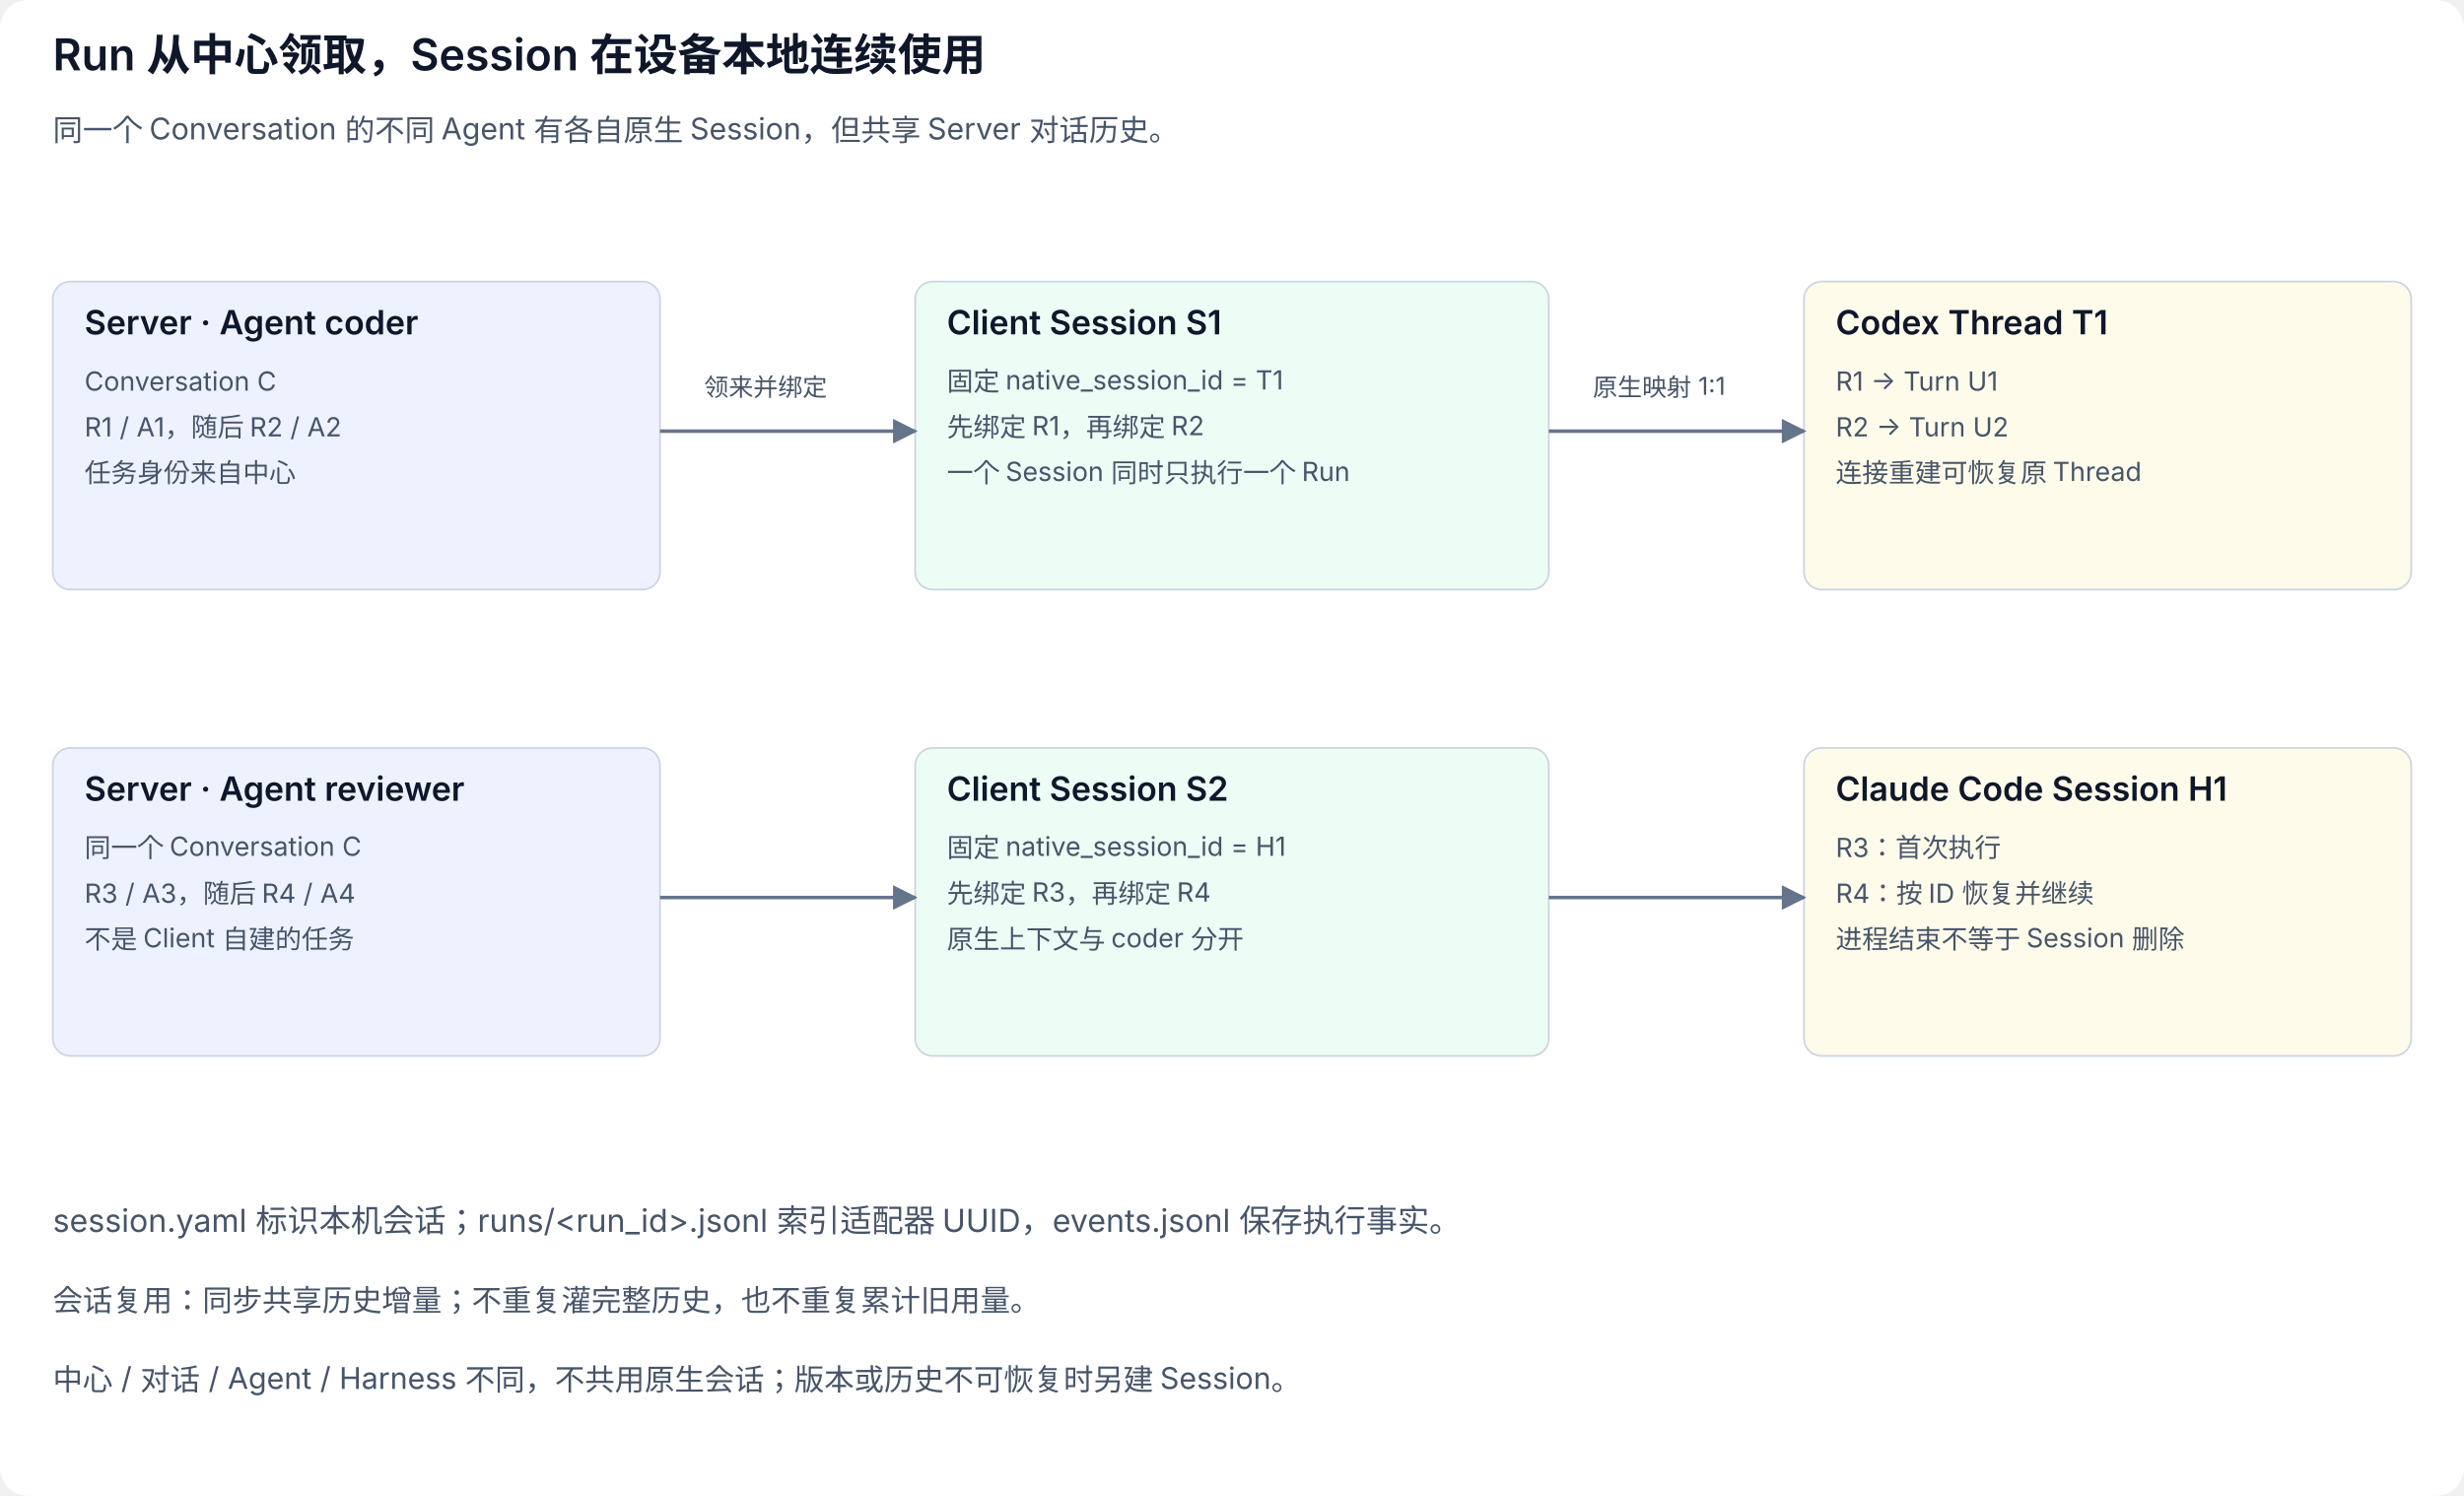
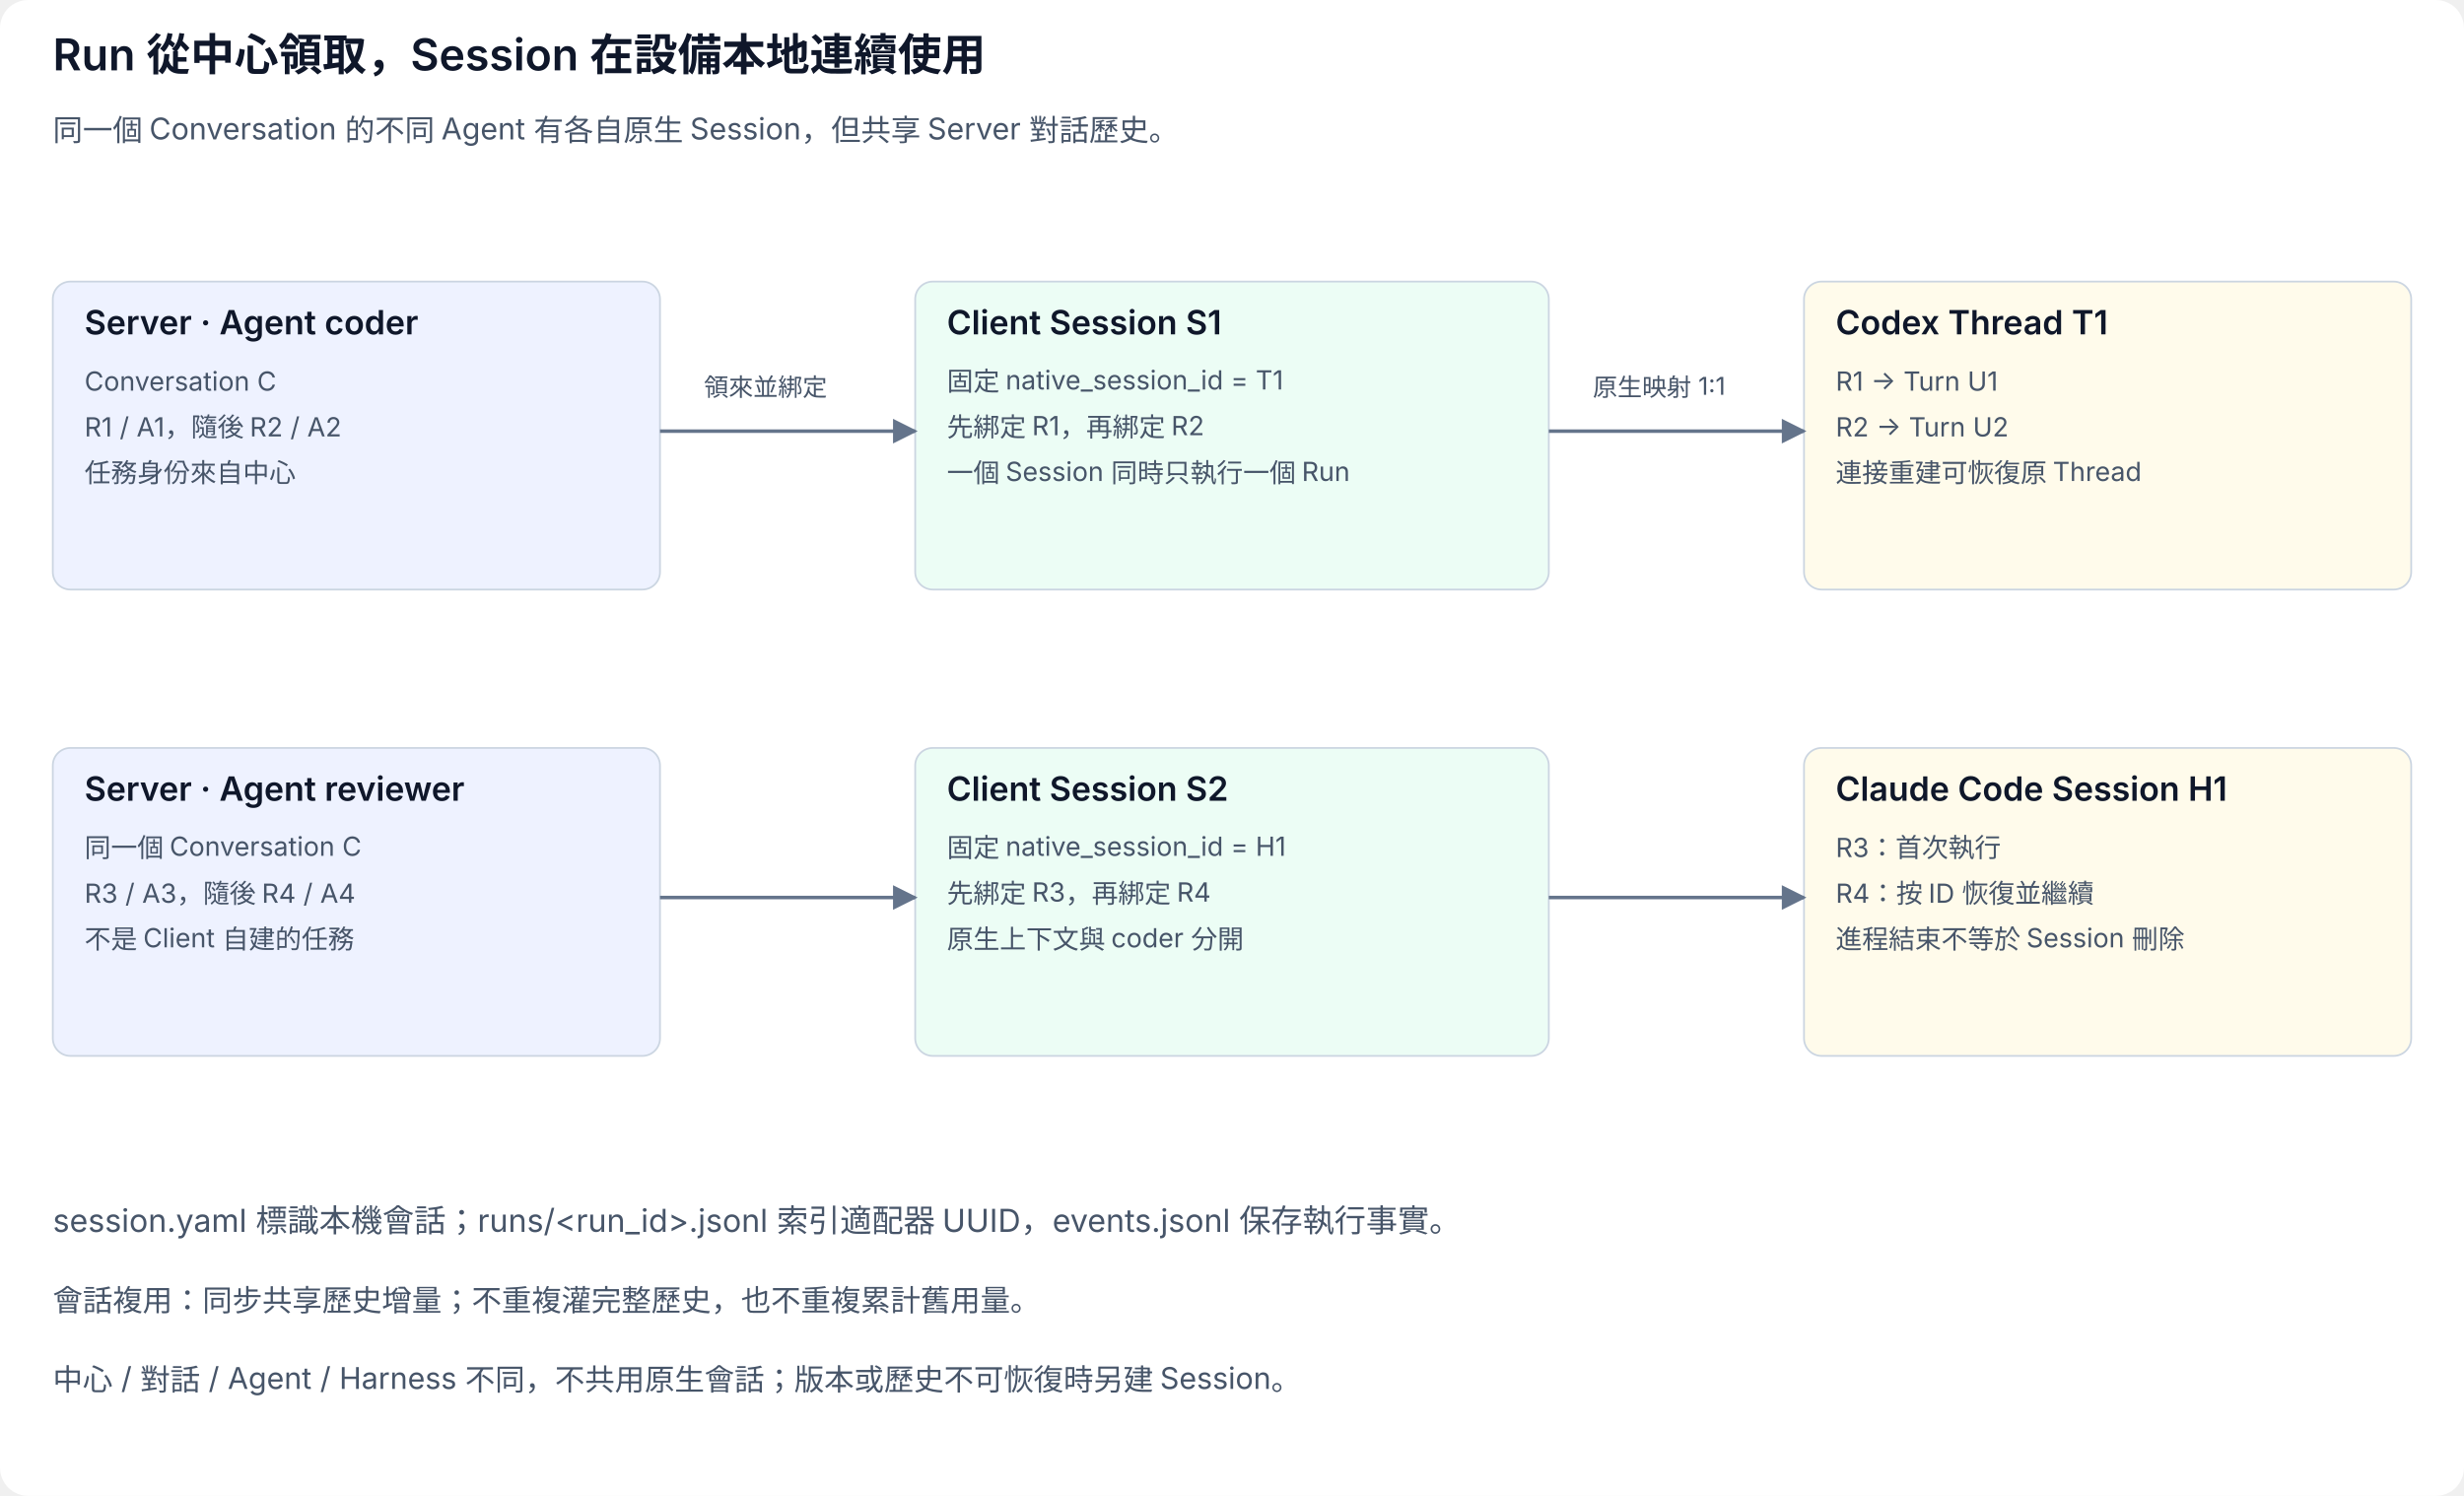
<svg xmlns="http://www.w3.org/2000/svg" width="1400" height="850" viewBox="0 0 1400 850" font-family="-apple-system, Segoe UI, PingFang SC, Microsoft YaHei, sans-serif" role="img" aria-labelledby="title desc">
  <defs>
    <marker id="a" viewBox="0 0 10 10" refX="9" refY="5" markerWidth="7" markerHeight="7" orient="auto-start-reverse">
      <path d="M0,0 L10,5 L0,10 z" fill="#64748b" />
    </marker>
  </defs>
  <rect width="1400" height="850" rx="16" fill="white" />
-   <text x="30" y="40" font-size="25" fill="#0f172a" font-weight="600">Run 从中心领取，Session 在设备本地连续使用</text>
-   <text x="30" y="80" font-size="17" fill="#475569">同一个 Conversation 的不同 Agent 有各自原生 Session，但共享 Server 对话历史。</text>
+   <text x="30" y="40" font-size="25" fill="#0f172a" font-weight="600">Run 從中心領取，Session 在設備本地連續使用</text>
+   <text x="30" y="80" font-size="17" fill="#475569">同一個 Conversation 的不同 Agent 有各自原生 Session，但共享 Server 對話歷史。</text>
  <rect x="30" y="160" width="345" height="175" rx="10" fill="#eef2ff" stroke="#cbd5e1" />
  <text x="48" y="190" font-size="19" fill="#0f172a" font-weight="600">Server · Agent coder</text>
  <text x="48" y="222" font-size="15" fill="#475569">Conversation C</text>
-   <text x="48" y="248" font-size="15" fill="#475569">R1 / A1，随后 R2 / A2</text>
-   <text x="48" y="274" font-size="15" fill="#475569">任务身份来自中心</text>
+   <text x="48" y="248" font-size="15" fill="#475569">R1 / A1，隨後 R2 / A2</text>
+   <text x="48" y="274" font-size="15" fill="#475569">任務身份來自中心</text>
  <rect x="520" y="160" width="360" height="175" rx="10" fill="#ecfdf5" stroke="#cbd5e1" />
  <text x="538" y="190" font-size="19" fill="#0f172a" font-weight="600">Client Session S1</text>
  <text x="538" y="222" font-size="15" fill="#475569">固定 native_session_id = T1</text>
-   <text x="538" y="248" font-size="15" fill="#475569">先绑定 R1，再绑定 R2</text>
-   <text x="538" y="274" font-size="15" fill="#475569">一个 Session 同时只执行一个 Run</text>
+   <text x="538" y="248" font-size="15" fill="#475569">先綁定 R1，再綁定 R2</text>
+   <text x="538" y="274" font-size="15" fill="#475569">一個 Session 同時只執行一個 Run</text>
  <rect x="1025" y="160" width="345" height="175" rx="10" fill="#fffbeb" stroke="#cbd5e1" />
  <text x="1043" y="190" font-size="19" fill="#0f172a" font-weight="600">Codex Thread T1</text>
  <text x="1043" y="222" font-size="15" fill="#475569">R1 → Turn U1</text>
  <text x="1043" y="248" font-size="15" fill="#475569">R2 → Turn U2</text>
-   <text x="1043" y="274" font-size="15" fill="#475569">连接重建可恢复原 Thread</text>
+   <text x="1043" y="274" font-size="15" fill="#475569">連接重建可恢復原 Thread</text>
  <path d="M375 245 H520" fill="none" stroke="#64748b" stroke-width="2" marker-end="url(#a)" />
-   <text x="400" y="225" font-size="14" fill="#475569">领来并绑定</text>
+   <text x="400" y="225" font-size="14" fill="#475569">領來並綁定</text>
  <path d="M880 245 H1025" fill="none" stroke="#64748b" stroke-width="2" marker-end="url(#a)" />
  <text x="905" y="225" font-size="14" fill="#475569">原生映射 1:1</text>
  <rect x="30" y="425" width="345" height="175" rx="10" fill="#eef2ff" stroke="#cbd5e1" />
  <text x="48" y="455" font-size="19" fill="#0f172a" font-weight="600">Server · Agent reviewer</text>
-   <text x="48" y="487" font-size="15" fill="#475569">同一个 Conversation C</text>
-   <text x="48" y="513" font-size="15" fill="#475569">R3 / A3，随后 R4 / A4</text>
-   <text x="48" y="539" font-size="15" fill="#475569">不是 Client 自建的任务</text>
+   <text x="48" y="487" font-size="15" fill="#475569">同一個 Conversation C</text>
+   <text x="48" y="513" font-size="15" fill="#475569">R3 / A3，隨後 R4 / A4</text>
+   <text x="48" y="539" font-size="15" fill="#475569">不是 Client 自建的任務</text>
  <rect x="520" y="425" width="360" height="175" rx="10" fill="#ecfdf5" stroke="#cbd5e1" />
  <text x="538" y="455" font-size="19" fill="#0f172a" font-weight="600">Client Session S2</text>
  <text x="538" y="487" font-size="15" fill="#475569">固定 native_session_id = H1</text>
-   <text x="538" y="513" font-size="15" fill="#475569">先绑定 R3，再绑定 R4</text>
-   <text x="538" y="539" font-size="15" fill="#475569">原生上下文与 coder 分开</text>
+   <text x="538" y="513" font-size="15" fill="#475569">先綁定 R3，再綁定 R4</text>
+   <text x="538" y="539" font-size="15" fill="#475569">原生上下文與 coder 分開</text>
  <rect x="1025" y="425" width="345" height="175" rx="10" fill="#fffbeb" stroke="#cbd5e1" />
  <text x="1043" y="455" font-size="19" fill="#0f172a" font-weight="600">Claude Code Session H1</text>
-   <text x="1043" y="487" font-size="15" fill="#475569">R3：首次执行</text>
-   <text x="1043" y="513" font-size="15" fill="#475569">R4：按 ID 恢复并继续</text>
-   <text x="1043" y="539" font-size="15" fill="#475569">进程结束不等于 Session 删除</text>
+   <text x="1043" y="487" font-size="15" fill="#475569">R3：首次執行</text>
+   <text x="1043" y="513" font-size="15" fill="#475569">R4：按 ID 恢復並繼續</text>
+   <text x="1043" y="539" font-size="15" fill="#475569">進程結束不等於 Session 刪除</text>
  <path d="M375 510 H520" fill="none" stroke="#64748b" stroke-width="2" marker-end="url(#a)" />
  <path d="M880 510 H1025" fill="none" stroke="#64748b" stroke-width="2" marker-end="url(#a)" />
-   <text x="30" y="700" font-size="18" fill="#475569">session.yaml 标识本机会话；runs/&lt;run_id&gt;.jsonl 索引适配器 UUID，events.jsonl 保存执行事实。</text>
-   <text x="30" y="745" font-size="17" fill="#475569">会话复用：同步共享历史增量；不重复灌完整历史，也不重复累计旧用量。</text>
-   <text x="30" y="790" font-size="17" fill="#475569">中心 / 对话 / Agent / Harness 不同，不共用原生会话；版本或历史不可恢复时另建 Session。</text>
+   <text x="30" y="700" font-size="18" fill="#475569">session.yaml 標識本機會話；runs/&lt;run_id&gt;.jsonl 索引適配器 UUID，events.jsonl 保存執行事實。</text>
+   <text x="30" y="745" font-size="17" fill="#475569">會話複用：同步共享歷史增量；不重複灌完整歷史，也不重複累計舊用量。</text>
+   <text x="30" y="790" font-size="17" fill="#475569">中心 / 對話 / Agent / Harness 不同，不共用原生會話；版本或歷史不可恢復時另建 Session。</text>
</svg>
